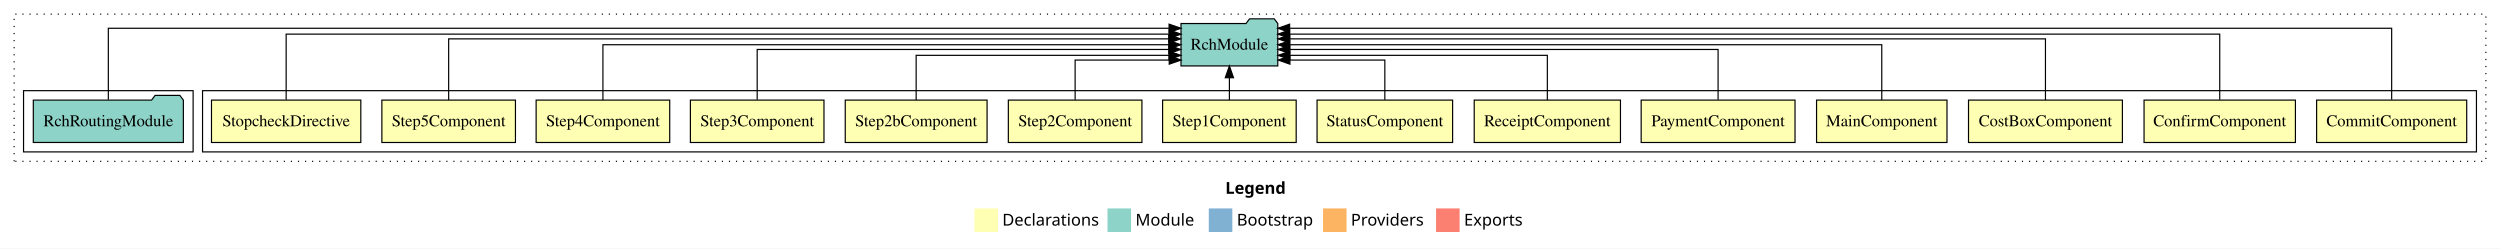
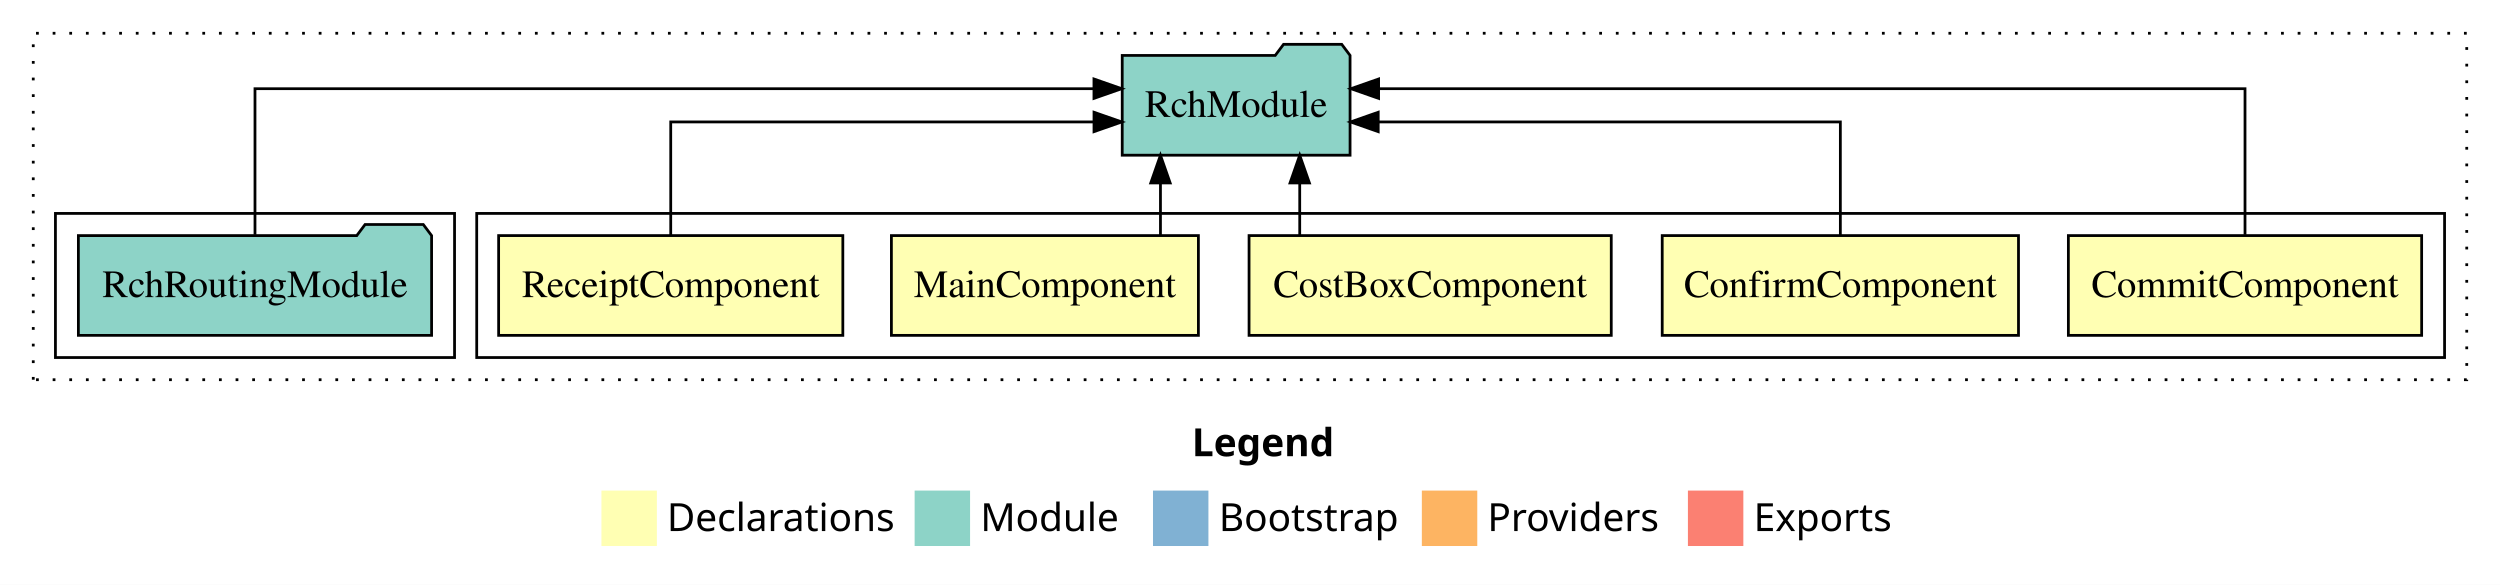
- <svg xmlns="http://www.w3.org/2000/svg" width="2123pt" height="211pt" viewBox="0.00 0.00 2123.00 211.00">
+ <svg xmlns="http://www.w3.org/2000/svg" width="902pt" height="211pt" viewBox="0.00 0.00 902.00 211.00">
  <g id="graph0" class="graph" transform="scale(1 1) rotate(0) translate(4 207)">
-     <polygon fill="#ffffff" stroke="transparent" points="-4,4 -4,-207 2119,-207 2119,4 -4,4" />
-     <text text-anchor="start" x="1036.509" y="-42.4" font-family="sans-serif" font-weight="bold" font-size="14.00" fill="#000000">Legend</text>
-     <polygon fill="#ffffb3" stroke="transparent" points="823.5,-10 823.5,-30 843.5,-30 843.5,-10 823.5,-10" />
-     <text text-anchor="start" x="847.129" y="-15.4" font-family="sans-serif" font-size="14.00" fill="#000000">  Declarations</text>
-     <polygon fill="#8dd3c7" stroke="transparent" points="936.5,-10 936.5,-30 956.5,-30 956.5,-10 936.5,-10" />
-     <text text-anchor="start" x="960.225" y="-15.4" font-family="sans-serif" font-size="14.00" fill="#000000">  Module</text>
-     <polygon fill="#80b1d3" stroke="transparent" points="1022.5,-10 1022.5,-30 1042.5,-30 1042.5,-10 1022.5,-10" />
-     <text text-anchor="start" x="1046.281" y="-15.4" font-family="sans-serif" font-size="14.00" fill="#000000">  Bootstrap</text>
-     <polygon fill="#fdb462" stroke="transparent" points="1119.5,-10 1119.5,-30 1139.5,-30 1139.5,-10 1119.5,-10" />
-     <text text-anchor="start" x="1143.173" y="-15.4" font-family="sans-serif" font-size="14.00" fill="#000000">  Providers</text>
-     <polygon fill="#fb8072" stroke="transparent" points="1215.5,-10 1215.5,-30 1235.5,-30 1235.5,-10 1215.5,-10" />
-     <text text-anchor="start" x="1239.226" y="-15.4" font-family="sans-serif" font-size="14.00" fill="#000000">  Exports</text>
+     <polygon fill="#ffffff" stroke="transparent" points="-4,4 -4,-207 898,-207 898,4 -4,4" />
+     <text text-anchor="start" x="426.009" y="-42.4" font-family="sans-serif" font-weight="bold" font-size="14.00" fill="#000000">Legend</text>
+     <polygon fill="#ffffb3" stroke="transparent" points="213,-10 213,-30 233,-30 233,-10 213,-10" />
+     <text text-anchor="start" x="236.629" y="-15.4" font-family="sans-serif" font-size="14.00" fill="#000000">  Declarations</text>
+     <polygon fill="#8dd3c7" stroke="transparent" points="326,-10 326,-30 346,-30 346,-10 326,-10" />
+     <text text-anchor="start" x="349.725" y="-15.4" font-family="sans-serif" font-size="14.00" fill="#000000">  Module</text>
+     <polygon fill="#80b1d3" stroke="transparent" points="412,-10 412,-30 432,-30 432,-10 412,-10" />
+     <text text-anchor="start" x="435.781" y="-15.4" font-family="sans-serif" font-size="14.00" fill="#000000">  Bootstrap</text>
+     <polygon fill="#fdb462" stroke="transparent" points="509,-10 509,-30 529,-30 529,-10 509,-10" />
+     <text text-anchor="start" x="532.673" y="-15.4" font-family="sans-serif" font-size="14.00" fill="#000000">  Providers</text>
+     <polygon fill="#fb8072" stroke="transparent" points="605,-10 605,-30 625,-30 625,-10 605,-10" />
+     <text text-anchor="start" x="628.726" y="-15.4" font-family="sans-serif" font-size="14.00" fill="#000000">  Exports</text>
    <g id="clust1" class="cluster">
-       <polygon fill="none" stroke="#000000" stroke-dasharray="1,5" points="8,-70 8,-195 2107,-195 2107,-70 8,-70" />
+       <polygon fill="none" stroke="#000000" stroke-dasharray="1,5" points="8,-70 8,-195 886,-195 886,-70 8,-70" />
    </g>
    <g id="clust2" class="cluster">
-       <polygon fill="none" stroke="#000000" points="168,-78 168,-130 2099,-130 2099,-78 168,-78" />
+       <polygon fill="none" stroke="#000000" points="168,-78 168,-130 878,-130 878,-78 168,-78" />
    </g>
-     <g id="clust17" class="cluster">
+     <g id="clust8" class="cluster">
      <polygon fill="none" stroke="#000000" points="16,-78 16,-130 160,-130 160,-78 16,-78" />
    </g>
    <g id="node1" class="node">
-       <polygon fill="#ffffb3" stroke="#000000" points="2090.732,-122 1963.268,-122 1963.268,-86 2090.732,-86 2090.732,-122" />
-       <text text-anchor="middle" x="2027" y="-99.8" font-family="Times,serif" font-size="14.00" fill="#000000">CommitComponent</text>
+       <polygon fill="#ffffb3" stroke="#000000" points="869.732,-122 742.268,-122 742.268,-86 869.732,-86 869.732,-122" />
+       <text text-anchor="middle" x="806" y="-99.8" font-family="Times,serif" font-size="14.00" fill="#000000">CommitComponent</text>
    </g>
-     <g id="node15" class="node">
-       <polygon fill="#8dd3c7" stroke="#000000" points="1081.101,-187 1078.101,-191 1057.101,-191 1054.101,-187 998.899,-187 998.899,-151 1081.101,-151 1081.101,-187" />
-       <text text-anchor="middle" x="1040" y="-164.8" font-family="Times,serif" font-size="14.00" fill="#000000">RchModule</text>
+     <g id="node6" class="node">
+       <polygon fill="#8dd3c7" stroke="#000000" points="483.101,-187 480.101,-191 459.101,-191 456.101,-187 400.899,-187 400.899,-151 483.101,-151 483.101,-187" />
+       <text text-anchor="middle" x="442" y="-164.8" font-family="Times,serif" font-size="14.00" fill="#000000">RchModule</text>
    </g>
    <g id="edge1" class="edge">
-       <path fill="none" stroke="#000000" d="M2027,-122.323C2027,-145.66 2027,-183 2027,-183 2027,-183 1091.154,-183 1091.154,-183" />
-       <polygon fill="#000000" stroke="#000000" points="1091.154,-179.5 1081.154,-183 1091.153,-186.5 1091.154,-179.5" />
+       <path fill="none" stroke="#000000" d="M806,-122.284C806,-143.321 806,-175 806,-175 806,-175 493.401,-175 493.401,-175" />
+       <polygon fill="#000000" stroke="#000000" points="493.401,-171.5 483.401,-175 493.401,-178.5 493.401,-171.5" />
    </g>
    <g id="node2" class="node">
-       <polygon fill="#ffffb3" stroke="#000000" points="1945.272,-122 1816.728,-122 1816.728,-86 1945.272,-86 1945.272,-122" />
-       <text text-anchor="middle" x="1881" y="-99.8" font-family="Times,serif" font-size="14.00" fill="#000000">ConfirmComponent</text>
+       <polygon fill="#ffffb3" stroke="#000000" points="724.272,-122 595.728,-122 595.728,-86 724.272,-86 724.272,-122" />
+       <text text-anchor="middle" x="660" y="-99.8" font-family="Times,serif" font-size="14.00" fill="#000000">ConfirmComponent</text>
    </g>
    <g id="edge2" class="edge">
-       <path fill="none" stroke="#000000" d="M1881,-122.292C1881,-144.206 1881,-178 1881,-178 1881,-178 1091.132,-178 1091.132,-178" />
-       <polygon fill="#000000" stroke="#000000" points="1091.132,-174.5 1081.132,-178 1091.132,-181.5 1091.132,-174.5" />
+       <path fill="none" stroke="#000000" d="M660,-122.022C660,-139.373 660,-163 660,-163 660,-163 493.26,-163 493.26,-163" />
+       <polygon fill="#000000" stroke="#000000" points="493.26,-159.5 483.26,-163 493.26,-166.5 493.26,-159.5" />
    </g>
    <g id="node3" class="node">
-       <polygon fill="#ffffb3" stroke="#000000" points="1798.341,-122 1667.659,-122 1667.659,-86 1798.341,-86 1798.341,-122" />
-       <text text-anchor="middle" x="1733" y="-99.8" font-family="Times,serif" font-size="14.00" fill="#000000">CostBoxComponent</text>
+       <polygon fill="#ffffb3" stroke="#000000" points="577.341,-122 446.659,-122 446.659,-86 577.341,-86 577.341,-122" />
+       <text text-anchor="middle" x="512" y="-99.8" font-family="Times,serif" font-size="14.00" fill="#000000">CostBoxComponent</text>
    </g>
    <g id="edge3" class="edge">
-       <path fill="none" stroke="#000000" d="M1733,-122.027C1733,-142.767 1733,-174 1733,-174 1733,-174 1091.275,-174 1091.275,-174" />
-       <polygon fill="#000000" stroke="#000000" points="1091.275,-170.5 1081.275,-174 1091.275,-177.5 1091.275,-170.5" />
+       <path fill="none" stroke="#000000" d="M464.94,-122.106C464.94,-122.106 464.94,-140.991 464.94,-140.991" />
+       <polygon fill="#000000" stroke="#000000" points="461.44,-140.991 464.94,-150.991 468.44,-140.991 461.44,-140.991" />
    </g>
    <g id="node4" class="node">
-       <polygon fill="#ffffb3" stroke="#000000" points="1649.382,-122 1538.618,-122 1538.618,-86 1649.382,-86 1649.382,-122" />
-       <text text-anchor="middle" x="1594" y="-99.8" font-family="Times,serif" font-size="14.00" fill="#000000">MainComponent</text>
+       <polygon fill="#ffffb3" stroke="#000000" points="428.382,-122 317.618,-122 317.618,-86 428.382,-86 428.382,-122" />
+       <text text-anchor="middle" x="373" y="-99.8" font-family="Times,serif" font-size="14.00" fill="#000000">MainComponent</text>
    </g>
    <g id="edge4" class="edge">
-       <path fill="none" stroke="#000000" d="M1594,-122.106C1594,-141.339 1594,-169 1594,-169 1594,-169 1091.187,-169 1091.187,-169" />
-       <polygon fill="#000000" stroke="#000000" points="1091.188,-165.5 1081.187,-169 1091.187,-172.5 1091.188,-165.5" />
+       <path fill="none" stroke="#000000" d="M414.695,-122.106C414.695,-122.106 414.695,-140.991 414.695,-140.991" />
+       <polygon fill="#000000" stroke="#000000" points="411.195,-140.991 414.695,-150.991 418.195,-140.991 411.195,-140.991" />
    </g>
    <g id="node5" class="node">
-       <polygon fill="#ffffb3" stroke="#000000" points="1520.326,-122 1389.674,-122 1389.674,-86 1520.326,-86 1520.326,-122" />
-       <text text-anchor="middle" x="1455" y="-99.8" font-family="Times,serif" font-size="14.00" fill="#000000">PaymentComponent</text>
+       <polygon fill="#ffffb3" stroke="#000000" points="300.094,-122 175.906,-122 175.906,-86 300.094,-86 300.094,-122" />
+       <text text-anchor="middle" x="238" y="-99.8" font-family="Times,serif" font-size="14.00" fill="#000000">ReceiptComponent</text>
    </g>
    <g id="edge5" class="edge">
-       <path fill="none" stroke="#000000" d="M1455,-122.302C1455,-140.27 1455,-165 1455,-165 1455,-165 1091.309,-165 1091.309,-165" />
-       <polygon fill="#000000" stroke="#000000" points="1091.309,-161.5 1081.309,-165 1091.309,-168.5 1091.309,-161.5" />
-     </g>
-     <g id="node6" class="node">
-       <polygon fill="#ffffb3" stroke="#000000" points="1372.094,-122 1247.906,-122 1247.906,-86 1372.094,-86 1372.094,-122" />
-       <text text-anchor="middle" x="1310" y="-99.8" font-family="Times,serif" font-size="14.00" fill="#000000">ReceiptComponent</text>
-     </g>
-     <g id="edge6" class="edge">
-       <path fill="none" stroke="#000000" d="M1310,-122.027C1310,-138.398 1310,-160 1310,-160 1310,-160 1091.301,-160 1091.301,-160" />
-       <polygon fill="#000000" stroke="#000000" points="1091.301,-156.5 1081.301,-160 1091.301,-163.5 1091.301,-156.5" />
+       <path fill="none" stroke="#000000" d="M238,-122.022C238,-139.373 238,-163 238,-163 238,-163 390.718,-163 390.718,-163" />
+       <polygon fill="#000000" stroke="#000000" points="390.718,-166.5 400.718,-163 390.717,-159.5 390.718,-166.5" />
    </g>
    <g id="node7" class="node">
-       <polygon fill="#ffffb3" stroke="#000000" points="1229.556,-122 1114.444,-122 1114.444,-86 1229.556,-86 1229.556,-122" />
-       <text text-anchor="middle" x="1172" y="-99.8" font-family="Times,serif" font-size="14.00" fill="#000000">StatusComponent</text>
-     </g>
-     <g id="edge7" class="edge">
-       <path fill="none" stroke="#000000" d="M1172,-122.187C1172,-137.182 1172,-156 1172,-156 1172,-156 1091.403,-156 1091.403,-156" />
-       <polygon fill="#000000" stroke="#000000" points="1091.403,-152.5 1081.403,-156 1091.403,-159.5 1091.403,-152.5" />
-     </g>
-     <g id="node8" class="node">
-       <polygon fill="#ffffb3" stroke="#000000" points="1096.72,-122 983.28,-122 983.28,-86 1096.72,-86 1096.72,-122" />
-       <text text-anchor="middle" x="1040" y="-99.8" font-family="Times,serif" font-size="14.00" fill="#000000">Step1Component</text>
-     </g>
-     <g id="edge8" class="edge">
-       <path fill="none" stroke="#000000" d="M1040,-122.106C1040,-122.106 1040,-140.991 1040,-140.991" />
-       <polygon fill="#000000" stroke="#000000" points="1036.5,-140.991 1040,-150.991 1043.5,-140.991 1036.5,-140.991" />
-     </g>
-     <g id="node9" class="node">
-       <polygon fill="#ffffb3" stroke="#000000" points="965.72,-122 852.28,-122 852.28,-86 965.72,-86 965.72,-122" />
-       <text text-anchor="middle" x="909" y="-99.8" font-family="Times,serif" font-size="14.00" fill="#000000">Step2Component</text>
-     </g>
-     <g id="edge9" class="edge">
-       <path fill="none" stroke="#000000" d="M909,-122.187C909,-137.182 909,-156 909,-156 909,-156 988.91,-156 988.91,-156" />
-       <polygon fill="#000000" stroke="#000000" points="988.91,-159.5 998.91,-156 988.91,-152.5 988.91,-159.5" />
-     </g>
-     <g id="node10" class="node">
-       <polygon fill="#ffffb3" stroke="#000000" points="834.22,-122 713.78,-122 713.78,-86 834.22,-86 834.22,-122" />
-       <text text-anchor="middle" x="774" y="-99.8" font-family="Times,serif" font-size="14.00" fill="#000000">Step2bComponent</text>
-     </g>
-     <g id="edge10" class="edge">
-       <path fill="none" stroke="#000000" d="M774,-122.027C774,-138.398 774,-160 774,-160 774,-160 988.729,-160 988.729,-160" />
-       <polygon fill="#000000" stroke="#000000" points="988.729,-163.5 998.729,-160 988.729,-156.5 988.729,-163.5" />
-     </g>
-     <g id="node11" class="node">
-       <polygon fill="#ffffb3" stroke="#000000" points="695.72,-122 582.28,-122 582.28,-86 695.72,-86 695.72,-122" />
-       <text text-anchor="middle" x="639" y="-99.8" font-family="Times,serif" font-size="14.00" fill="#000000">Step3Component</text>
-     </g>
-     <g id="edge11" class="edge">
-       <path fill="none" stroke="#000000" d="M639,-122.302C639,-140.27 639,-165 639,-165 639,-165 988.596,-165 988.596,-165" />
-       <polygon fill="#000000" stroke="#000000" points="988.596,-168.5 998.596,-165 988.596,-161.5 988.596,-168.5" />
-     </g>
-     <g id="node12" class="node">
-       <polygon fill="#ffffb3" stroke="#000000" points="564.72,-122 451.28,-122 451.28,-86 564.72,-86 564.72,-122" />
-       <text text-anchor="middle" x="508" y="-99.8" font-family="Times,serif" font-size="14.00" fill="#000000">Step4Component</text>
-     </g>
-     <g id="edge12" class="edge">
-       <path fill="none" stroke="#000000" d="M508,-122.106C508,-141.339 508,-169 508,-169 508,-169 988.697,-169 988.697,-169" />
-       <polygon fill="#000000" stroke="#000000" points="988.698,-172.5 998.697,-169 988.697,-165.5 988.698,-172.5" />
-     </g>
-     <g id="node13" class="node">
-       <polygon fill="#ffffb3" stroke="#000000" points="433.72,-122 320.28,-122 320.28,-86 433.72,-86 433.72,-122" />
-       <text text-anchor="middle" x="377" y="-99.8" font-family="Times,serif" font-size="14.00" fill="#000000">Step5Component</text>
-     </g>
-     <g id="edge13" class="edge">
-       <path fill="none" stroke="#000000" d="M377,-122.027C377,-142.767 377,-174 377,-174 377,-174 988.526,-174 988.526,-174" />
-       <polygon fill="#000000" stroke="#000000" points="988.526,-177.5 998.526,-174 988.526,-170.5 988.526,-177.5" />
-     </g>
-     <g id="node14" class="node">
-       <polygon fill="#ffffb3" stroke="#000000" points="302.4,-122 175.6,-122 175.6,-86 302.4,-86 302.4,-122" />
-       <text text-anchor="middle" x="239" y="-99.8" font-family="Times,serif" font-size="14.00" fill="#000000">StopcheckDirective</text>
-     </g>
-     <g id="edge14" class="edge">
-       <path fill="none" stroke="#000000" d="M239,-122.292C239,-144.206 239,-178 239,-178 239,-178 988.9,-178 988.9,-178" />
-       <polygon fill="#000000" stroke="#000000" points="988.9,-181.5 998.9,-178 988.9,-174.5 988.9,-181.5" />
-     </g>
-     <g id="node16" class="node">
      <polygon fill="#8dd3c7" stroke="#000000" points="151.719,-122 148.719,-126 127.719,-126 124.719,-122 24.281,-122 24.281,-86 151.719,-86 151.719,-122" />
      <text text-anchor="middle" x="88" y="-99.8" font-family="Times,serif" font-size="14.00" fill="#000000">RchRoutingModule</text>
    </g>
-     <g id="edge15" class="edge">
-       <path fill="none" stroke="#000000" d="M88,-122.323C88,-145.66 88,-183 88,-183 88,-183 988.788,-183 988.788,-183" />
-       <polygon fill="#000000" stroke="#000000" points="988.788,-186.5 998.788,-183 988.788,-179.5 988.788,-186.5" />
+     <g id="edge6" class="edge">
+       <path fill="none" stroke="#000000" d="M88,-122.284C88,-143.321 88,-175 88,-175 88,-175 390.699,-175 390.699,-175" />
+       <polygon fill="#000000" stroke="#000000" points="390.699,-178.5 400.699,-175 390.699,-171.5 390.699,-178.5" />
    </g>
  </g>
</svg>
